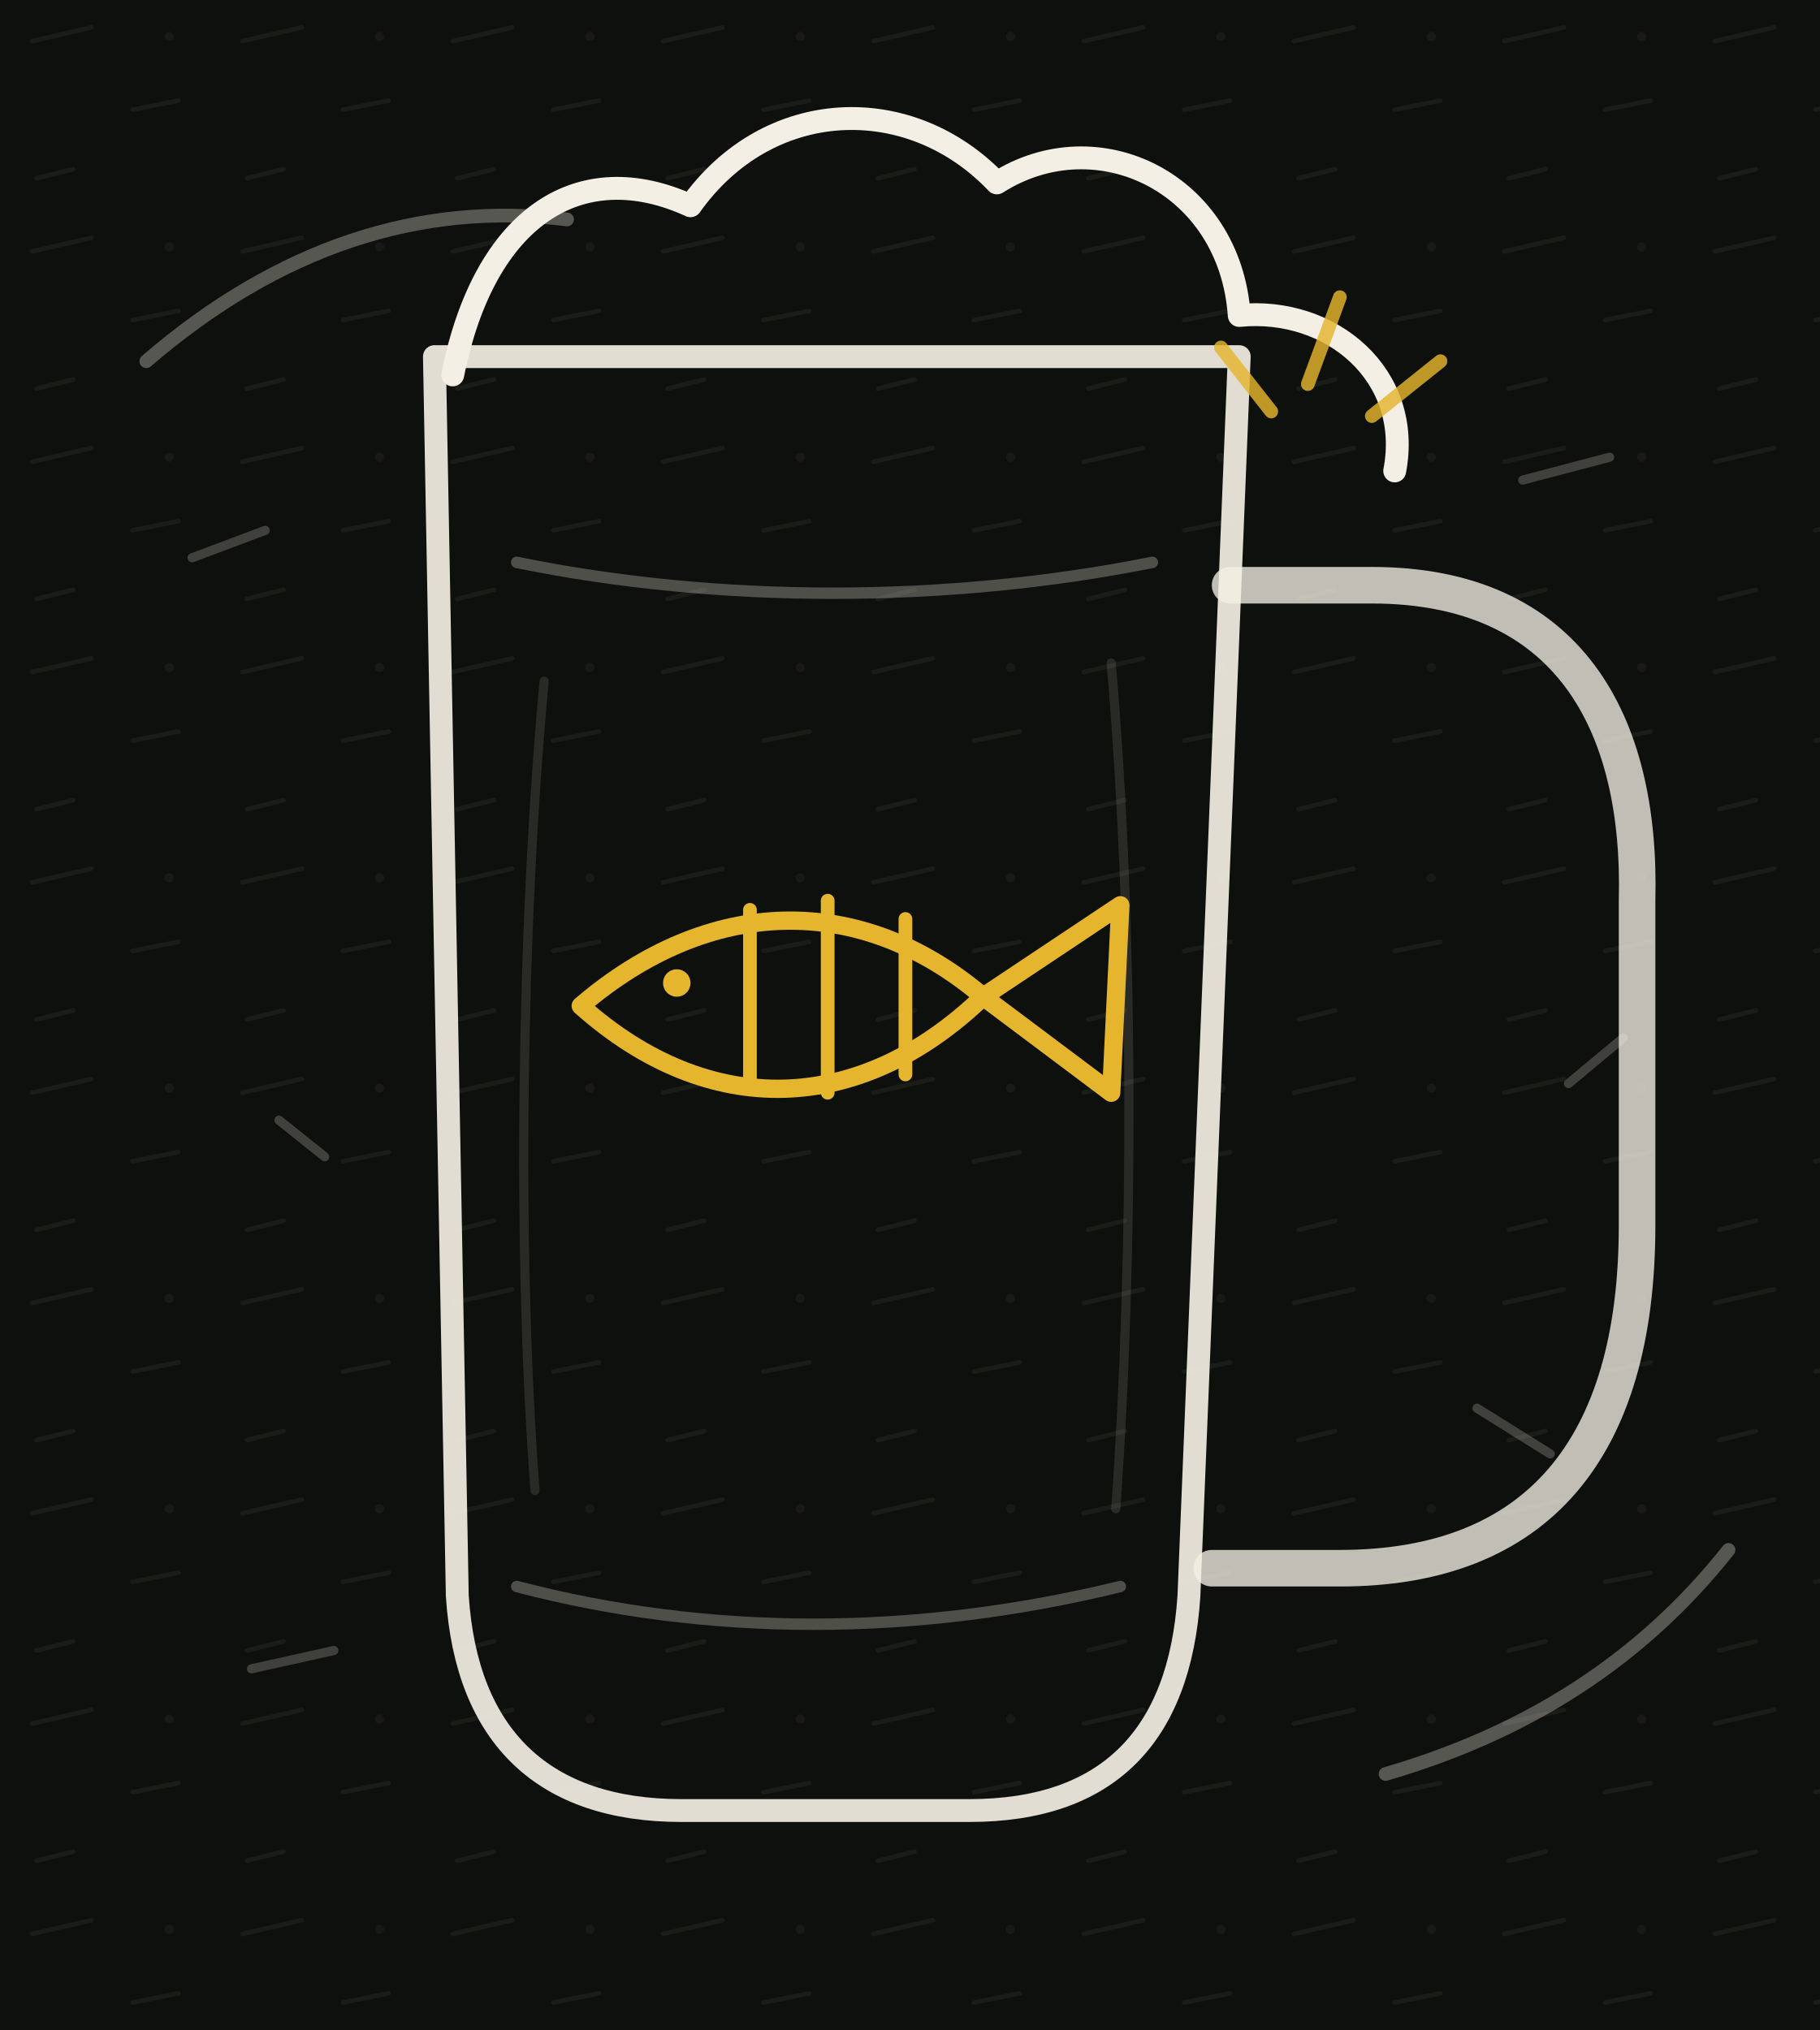
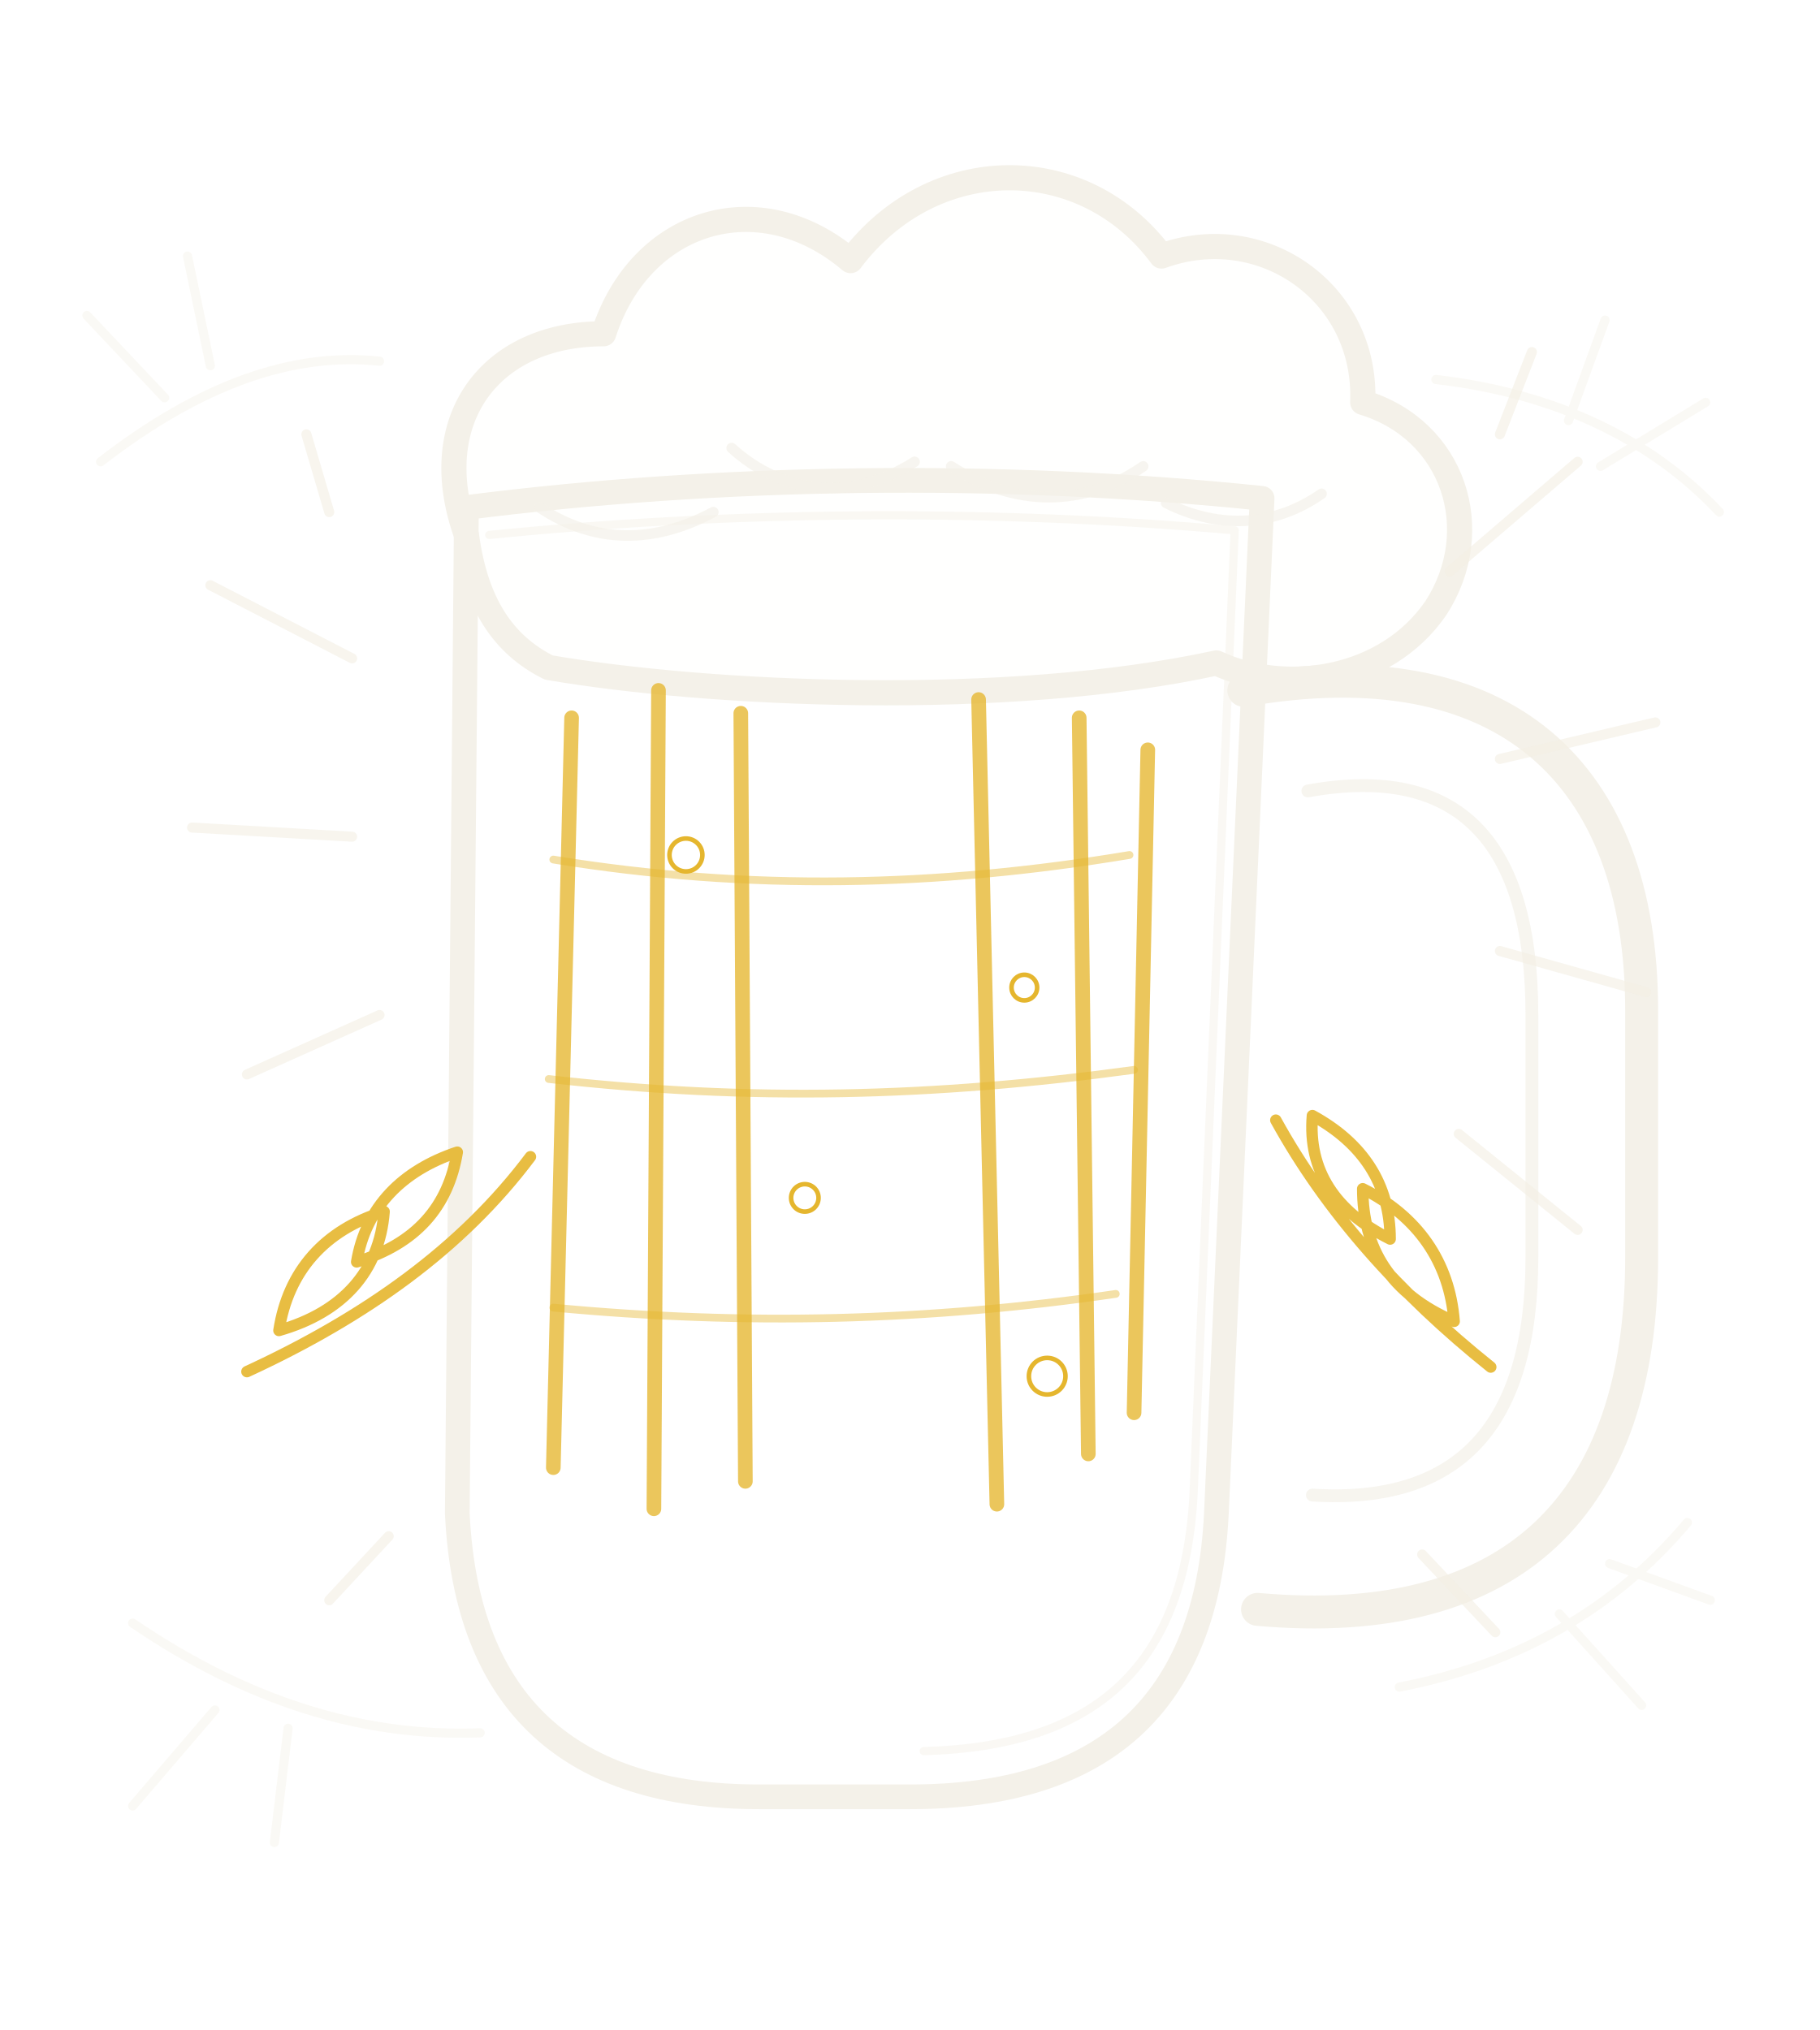
<svg xmlns="http://www.w3.org/2000/svg" viewBox="0 0 398 444" preserveAspectRatio="xMidYMid meet">
-   <defs>
-     <pattern id="dust" width="46" height="46" patternUnits="userSpaceOnUse">
-       <path d="M7 9l13-3M29 24l10-2M8 39l8-2" stroke="#f3efe4" stroke-opacity=".055" stroke-linecap="round" />
-       <circle cx="37" cy="8" r="1" fill="#f3efe4" fill-opacity=".05" />
-     </pattern>
-   </defs>
-   <rect width="398" height="444" fill="#0e100d" />
-   <rect width="398" height="444" fill="url(#dust)" />
+   <rect width="398" height="444" fill="none" />
  <g fill="none" stroke-linecap="round" stroke-linejoin="round">
-     <g stroke="#f3efe4">
-       <path d="M95 78h176l-11 271c-2 31-18 47-48 47h-63c-30 0-47-16-49-47L95 78Z" stroke-width="5" opacity=".92" />
-       <path d="M269 128h31c43 0 59 30 58 69v71c0 49-22 75-65 75h-28" stroke-width="8" opacity=".78" />
-       <path d="M99 82c7-35 28-48 52-37 17-24 48-25 67-5 22-14 51 0 53 29 20-2 38 13 34 34" stroke-width="5" />
-       <path d="M113 123c44 9 94 9 139 0M113 347c42 11 87 11 132 0" stroke-width="2.5" opacity=".28" />
-       <path d="M119 149c-5 53-6 125-2 177M243 145c5 58 5 129 1 185" stroke-width="2" opacity=".12" />
-       <path d="M32 79c29-25 60-35 92-31M303 388c31-9 56-25 75-49" stroke-width="3" opacity=".32" />
+     <g stroke="#f3efe4" stroke-width="2" opacity=".38">
+       <path d="M22 101c22-17 42-24 61-22M314 83c26 3 47 13 62 29M29 355c25 17 50 25 76 24M306 369c26-5 47-17 63-36" />
+       <path d="M36 87l-17-18M46 80l-5-24M350 102l23-14M343 92l8-22M47 374l-18 21M63 378l-3 25M341 353l18 20M352 342l22 8" />
    </g>
-     <g stroke="#e4b52d">
-       <path d="M127 220c28-24 61-25 88-2-27 26-60 27-88 2Z" stroke-width="4" />
-       <path d="M215 218l30-20-2 41Z" stroke-width="4" />
-       <circle cx="148" cy="215" r="3" fill="#e4b52d" stroke="none" />
-       <path d="M164 199v39M181 197v42M198 201v34" stroke-width="3" />
+     <g stroke="#f4f1e9">
+       <path d="M102 111c55-7 116-8 174-2l-10 222c-2 42-25 62-67 62h-33c-41 0-64-20-66-62l2-220Z" stroke-width="5.4" />
+       <path d="M107 117c50-5 107-6 163-1l-9 211c-2 37-21 55-59 56" stroke-width="1.8" opacity=".48" />
+       <path d="M272 151c57-10 87 18 87 70v54c0 54-28 82-84 77" stroke-width="7.2" />
+       <path d="M286 173c33-6 49 11 49 49v53c0 37-16 54-48 52" stroke-width="2.8" opacity=".72" />
    </g>
-     <g stroke="#e4b52d" stroke-width="3" opacity=".82">
-       <path d="M286 84l7-19M300 91l15-12M278 90l-11-14" />
+     <g stroke="#f4f1e9" fill="#f4f1e9" fill-opacity=".025">
+       <path d="M102 117c-9-25 5-44 30-44 8-25 34-33 54-16 18-24 51-24 68-1 22-8 45 8 44 32 20 6 27 28 16 45-11 16-33 19-48 12-46 10-111 7-146 1-10-5-16-14-18-29Z" stroke-width="5.5" />
+       <path d="M118 111c12 8 25 8 38 1M160 98c11 10 26 12 40 3M208 102c14 9 29 9 42 0M255 110c12 6 24 5 34-2" stroke-width="2.3" opacity=".7" />
    </g>
-     <g stroke="#f3efe4" stroke-width="2" opacity=".22">
-       <path d="M42 122l16-6M333 105l19-5M55 365l18-4M323 308l16 10M61 245l10 8M343 237l12-10" />
+     <g stroke="#e5b62e">
+       <path d="M125 157l-4 164M144 151l-1 179M162 156l1 168M214 153l4 176M236 157l2 161M251 164l-3 145" stroke-width="3.2" opacity=".78" />
+       <path d="M121 188c43 7 84 6 126-1M120 236c44 5 84 4 128-2M121 286c42 4 82 3 123-3" stroke-width="1.7" opacity=".42" />
+       <circle cx="150" cy="187" r="3.6" />
+       <circle cx="224" cy="216" r="2.8" />
+       <circle cx="176" cy="262" r="3" />
+       <circle cx="229" cy="301" r="4" />
+     </g>
+     <g stroke="#e5b62e" stroke-width="2.5" opacity=".9">
+       <path d="M54 300c26-12 47-27 62-47M61 291c2-13 10-22 23-26-1 13-9 22-23 26ZM78 276c2-12 10-20 22-24-2 12-9 20-22 24Z" />
+       <path d="M326 299c-20-16-36-34-47-54M318 289c-1-13-8-23-20-29 0 13 6 23 20 29ZM304 271c0-12-6-21-17-27-1 12 5 21 17 27Z" />
+     </g>
+     <g stroke="#f3efe4" stroke-width="2.2" opacity=".62">
+       <path d="M77 144L46 128M77 183l-35-2M83 222l-29 13M317 125l28-24M328 166l34-8M328 208l32 9M319 248l26 21" />
+       <path d="M72 112l-5-17M328 95l7-18M85 336l-13 14M311 340l16 17" />
    </g>
  </g>
</svg>
